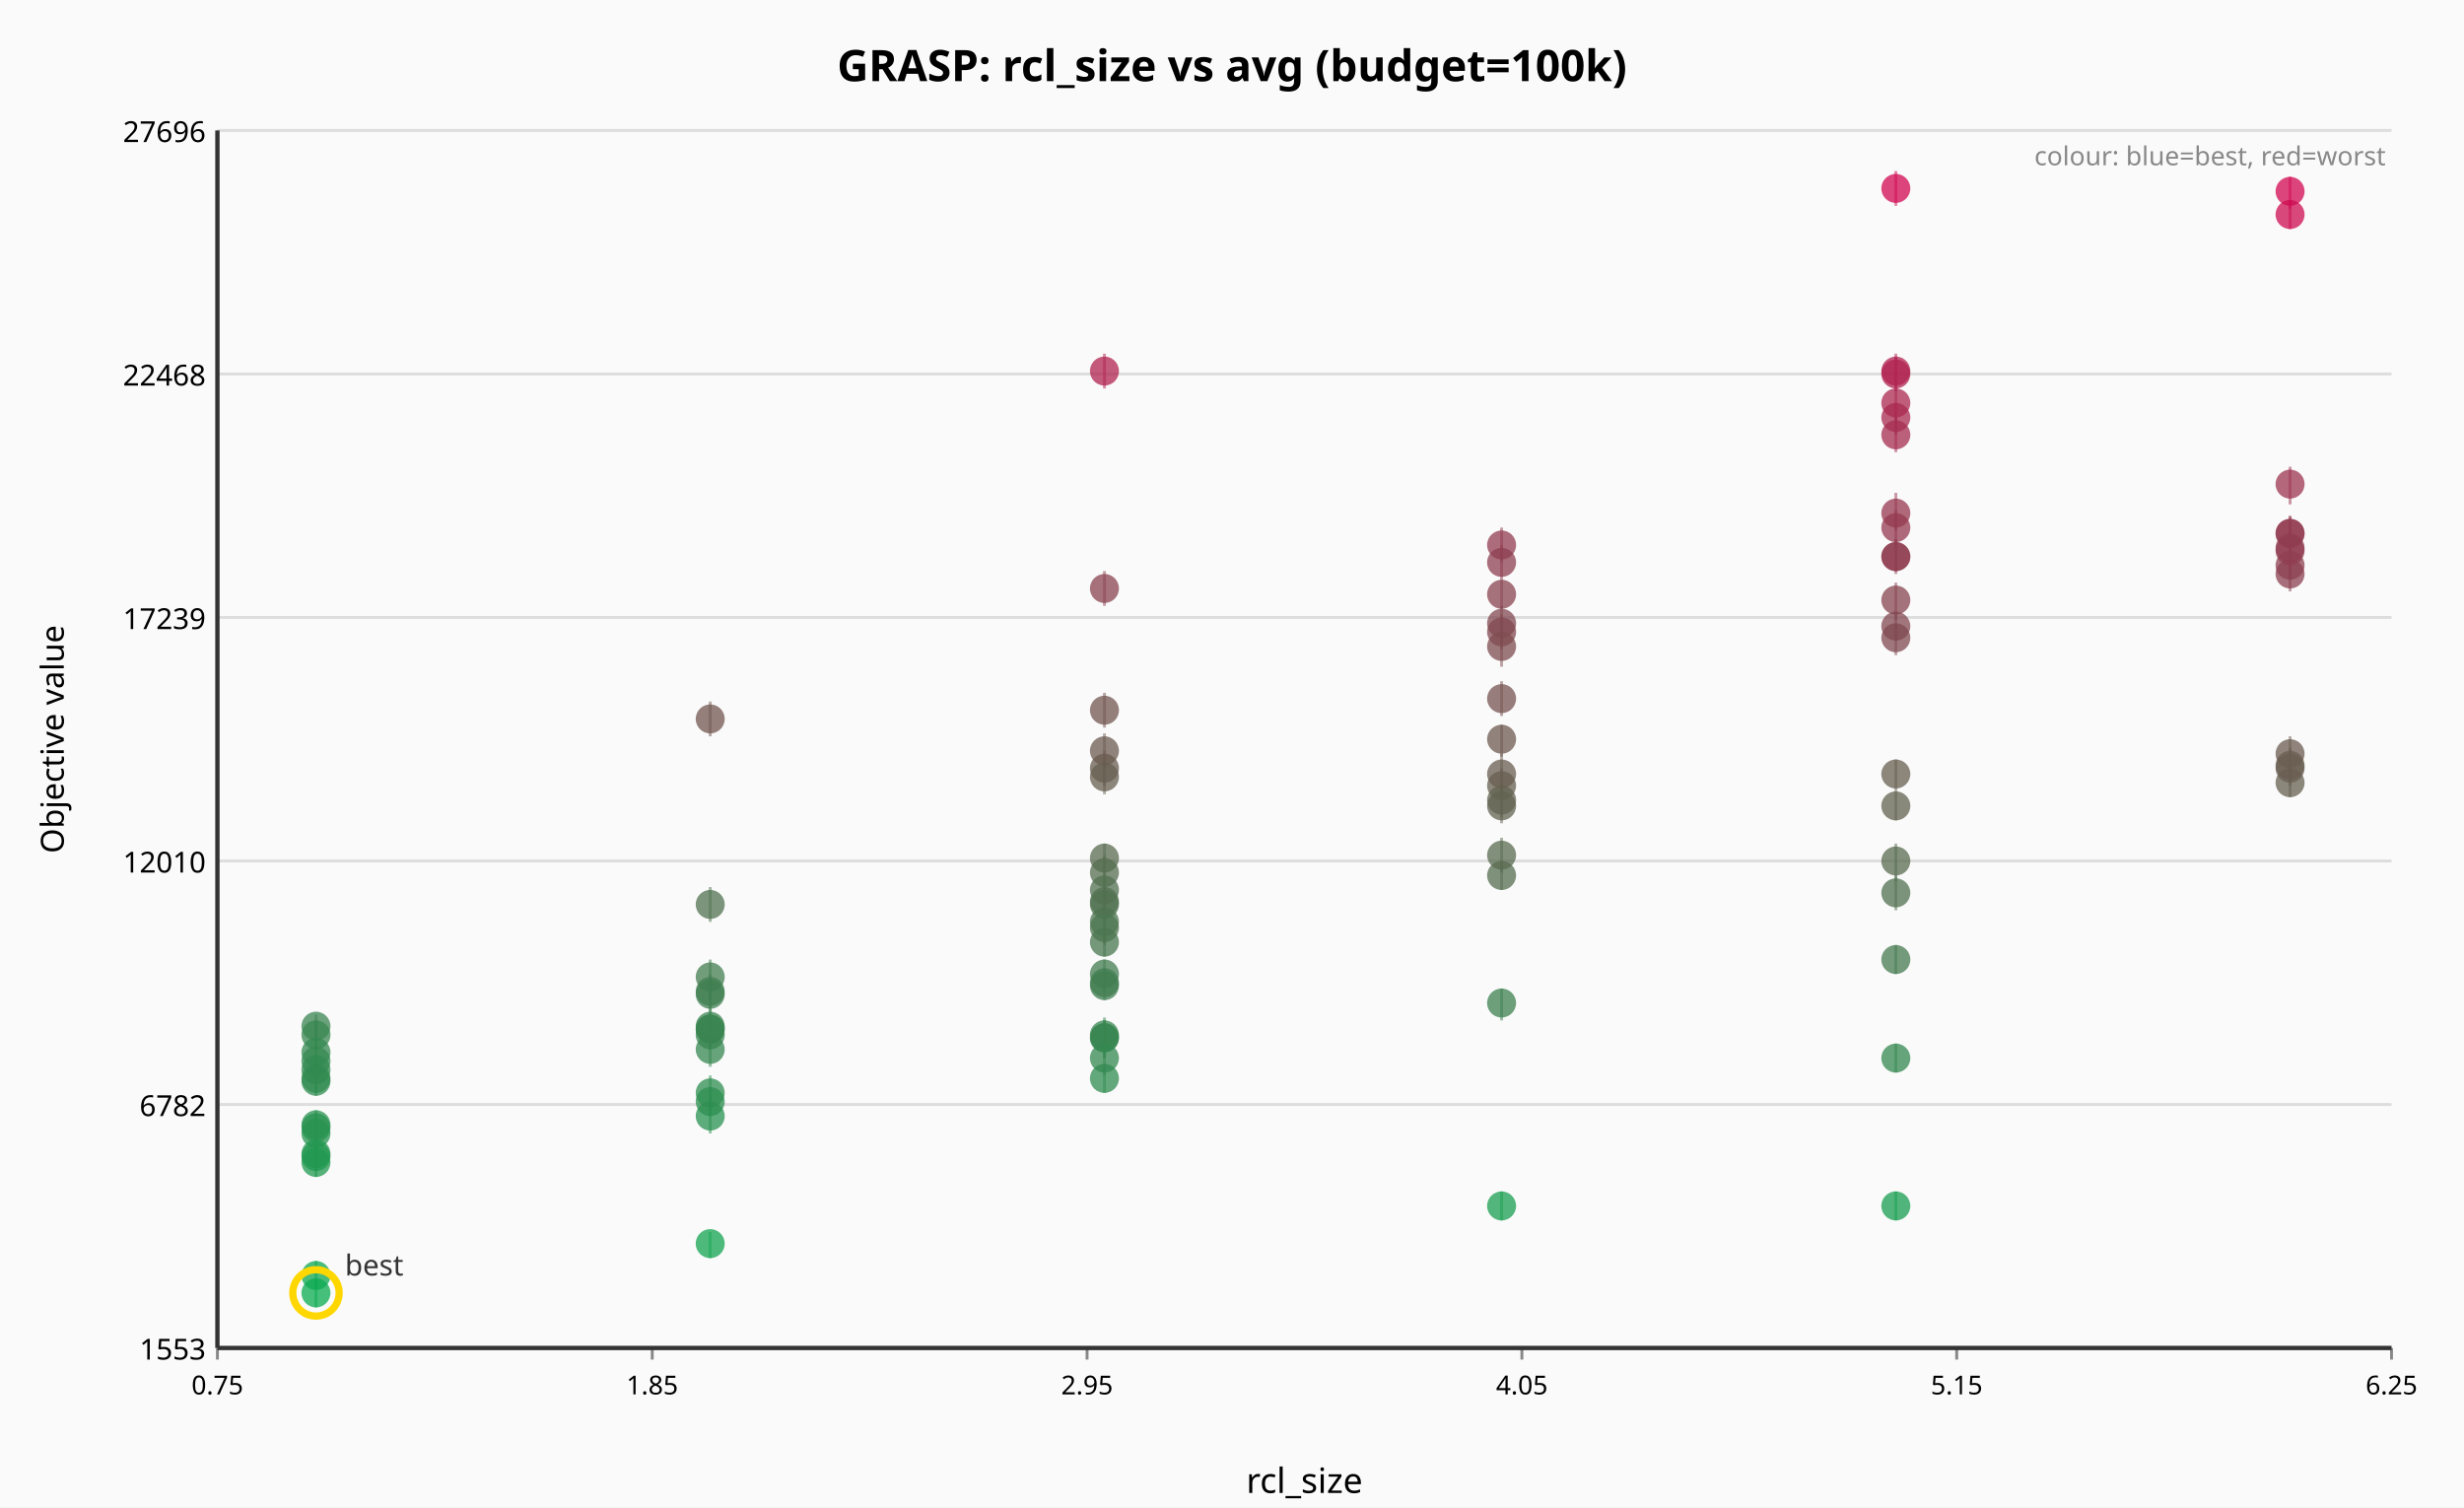
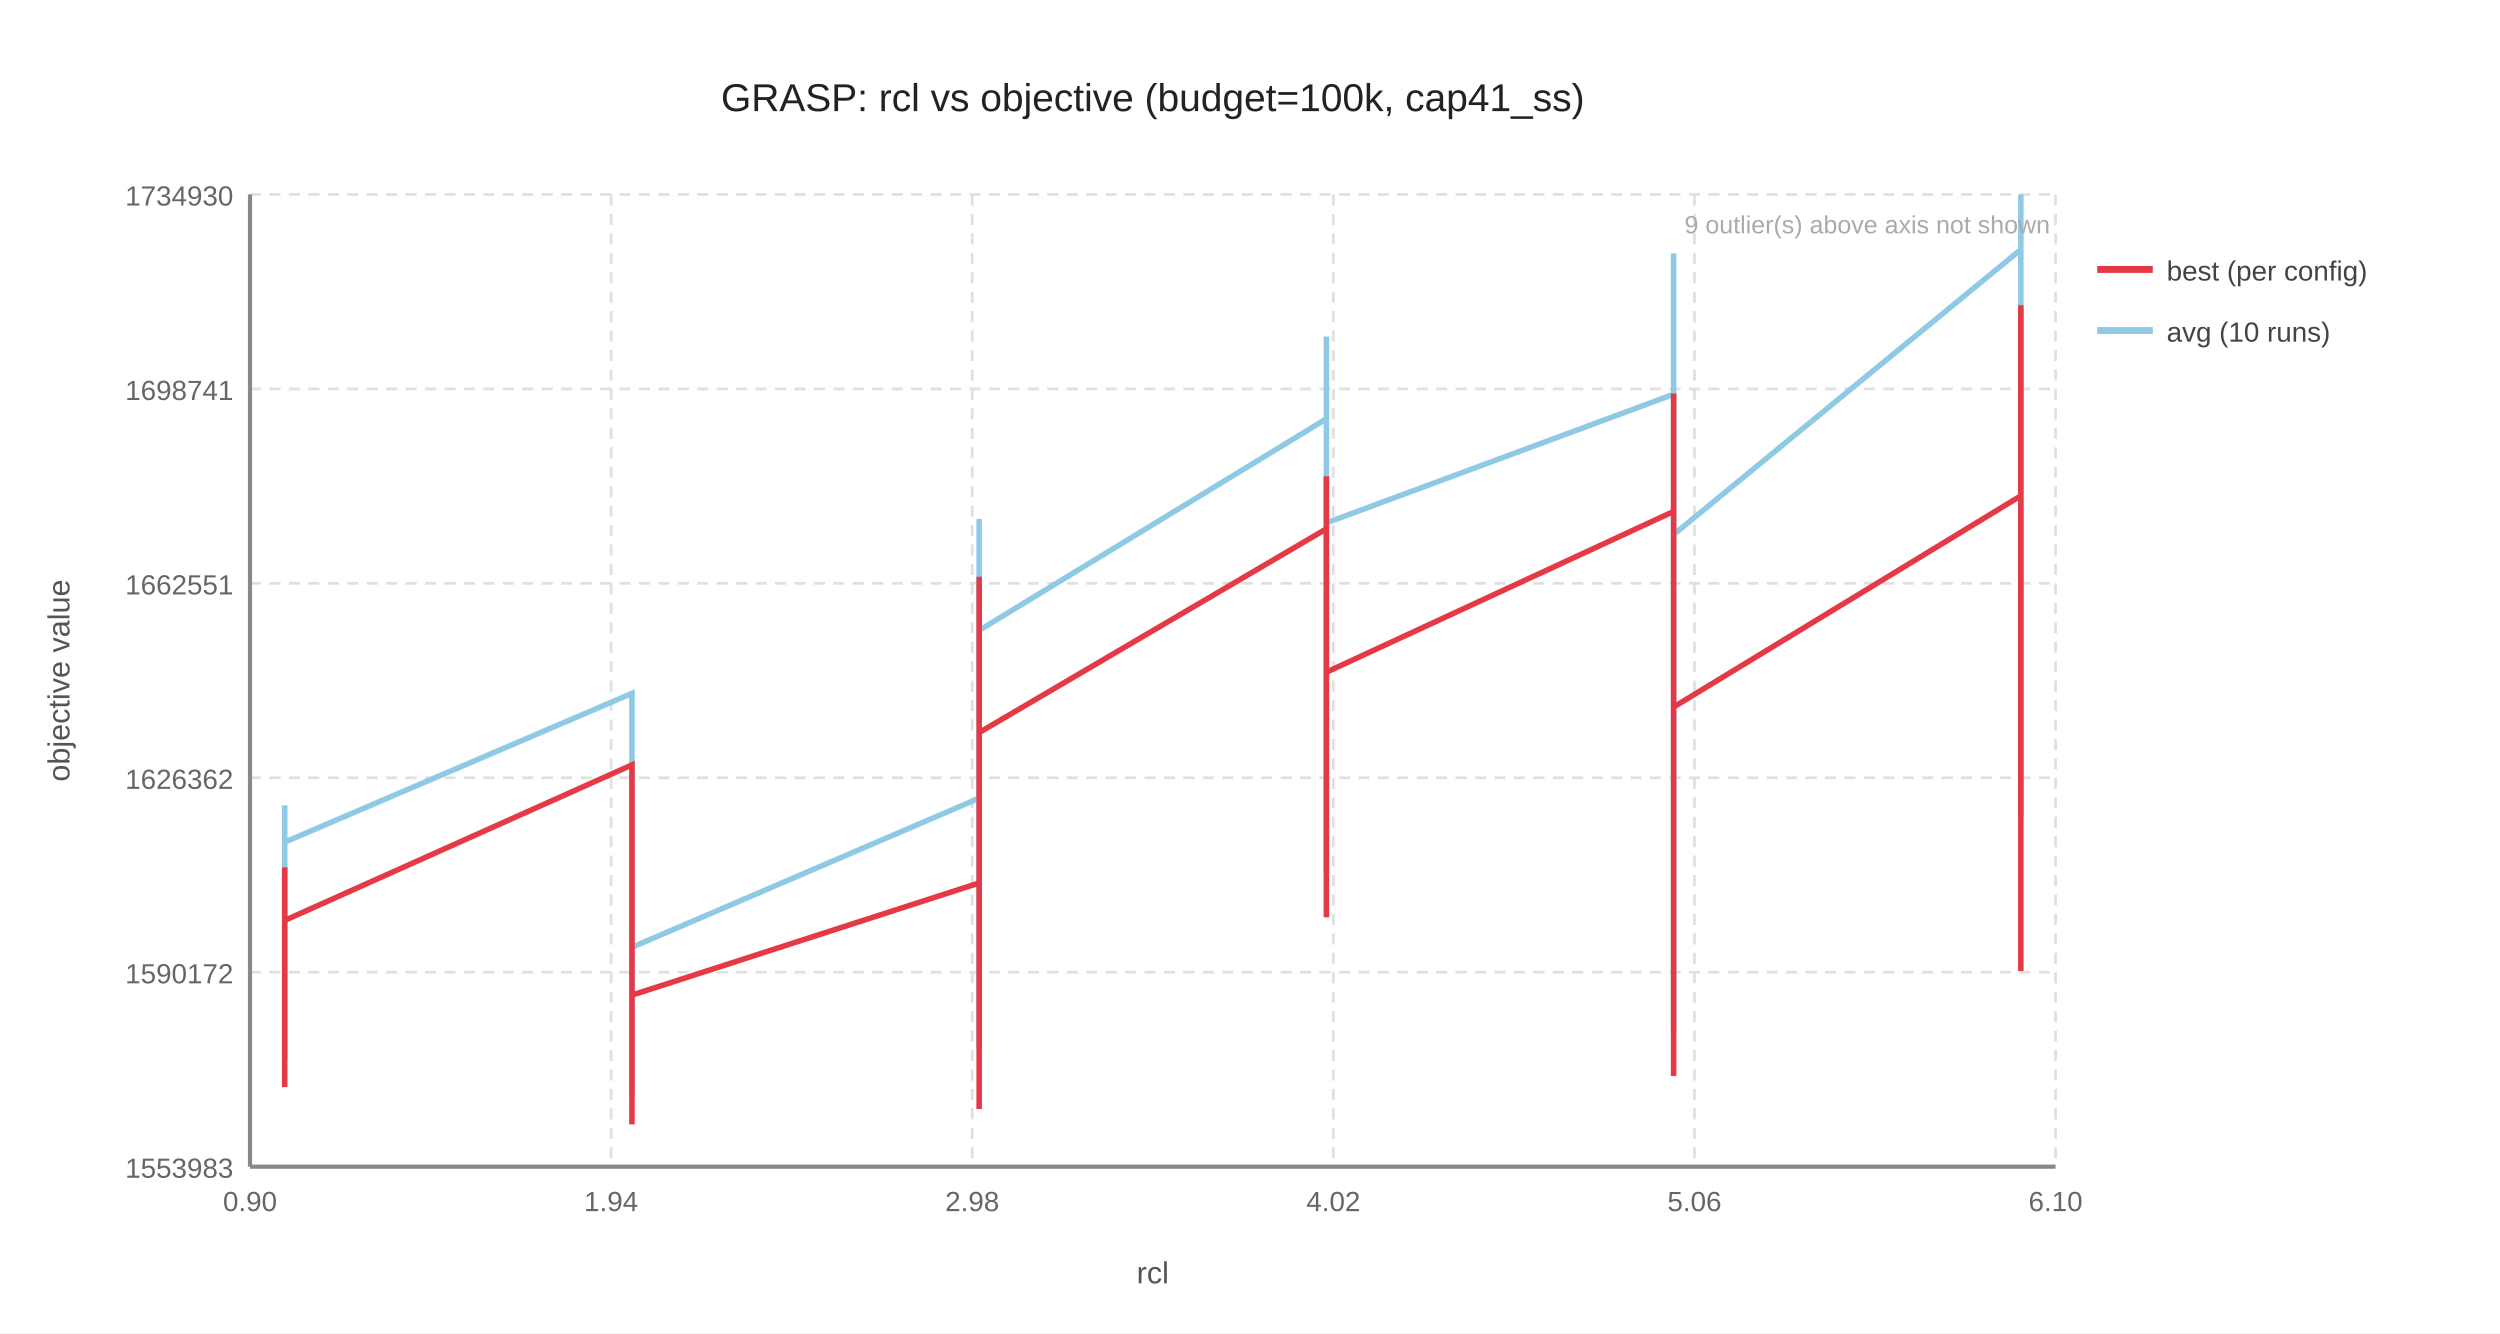
- <svg xmlns="http://www.w3.org/2000/svg" width="850" height="520">
-   <rect width="850" height="520" fill="#fafafa" />
-   <text x="425" y="28" text-anchor="middle" font-size="15" font-weight="bold" font-family="sans-serif">GRASP: rcl_size vs avg (budget=100k)</text>
-   <line x1="75" y1="465" x2="825" y2="465" stroke="#ddd" stroke-width="1" />
-   <text x="71" y="469" text-anchor="end" font-size="10" font-family="sans-serif">1553</text>
-   <line x1="75" y1="381" x2="825" y2="381" stroke="#ddd" stroke-width="1" />
-   <text x="71" y="385" text-anchor="end" font-size="10" font-family="sans-serif">6782</text>
-   <line x1="75" y1="297" x2="825" y2="297" stroke="#ddd" stroke-width="1" />
-   <text x="71" y="301" text-anchor="end" font-size="10" font-family="sans-serif">12010</text>
-   <line x1="75" y1="213" x2="825" y2="213" stroke="#ddd" stroke-width="1" />
-   <text x="71" y="217" text-anchor="end" font-size="10" font-family="sans-serif">17239</text>
-   <line x1="75" y1="129" x2="825" y2="129" stroke="#ddd" stroke-width="1" />
-   <text x="71" y="133" text-anchor="end" font-size="10" font-family="sans-serif">22468</text>
-   <line x1="75" y1="45" x2="825" y2="45" stroke="#ddd" stroke-width="1" />
-   <text x="71" y="49" text-anchor="end" font-size="10" font-family="sans-serif">27696</text>
-   <line x1="75" y1="465" x2="75" y2="469" stroke="#888" />
-   <text x="75" y="481" text-anchor="middle" font-size="9" font-family="sans-serif">0.75</text>
-   <line x1="225" y1="465" x2="225" y2="469" stroke="#888" />
-   <text x="225" y="481" text-anchor="middle" font-size="9" font-family="sans-serif">1.85</text>
-   <line x1="375" y1="465" x2="375" y2="469" stroke="#888" />
-   <text x="375" y="481" text-anchor="middle" font-size="9" font-family="sans-serif">2.95</text>
-   <line x1="525" y1="465" x2="525" y2="469" stroke="#888" />
-   <text x="525" y="481" text-anchor="middle" font-size="9" font-family="sans-serif">4.05</text>
-   <line x1="675" y1="465" x2="675" y2="469" stroke="#888" />
-   <text x="675" y="481" text-anchor="middle" font-size="9" font-family="sans-serif">5.15</text>
-   <line x1="825" y1="465" x2="825" y2="469" stroke="#888" />
-   <text x="825" y="481" text-anchor="middle" font-size="9" font-family="sans-serif">6.25</text>
-   <line x1="75" y1="45" x2="75" y2="465" stroke="#333" stroke-width="1.5" />
-   <line x1="75" y1="465" x2="825" y2="465" stroke="#333" stroke-width="1.5" />
-   <text x="450" y="515" text-anchor="middle" font-size="12" font-family="sans-serif">rcl_size</text>
-   <text transform="rotate(-90,18,255)" x="18" y="259" text-anchor="middle" font-size="11" font-family="sans-serif">Objective value</text>
-   <line x1="109" y1="395" x2="109" y2="404" stroke="rgb(34,151,80)" stroke-width="1" stroke-opacity="0.5" />
-   <circle cx="109" cy="399" r="5" fill="rgb(34,151,80)" fill-opacity="0.75" />
-   <line x1="245" y1="356" x2="245" y2="368" stroke="rgb(54,135,80)" stroke-width="1" stroke-opacity="0.5" />
-   <circle cx="245" cy="362" r="5" fill="rgb(54,135,80)" fill-opacity="0.75" />
-   <line x1="109" y1="367" x2="109" y2="377" stroke="rgb(48,139,80)" stroke-width="1" stroke-opacity="0.5" />
-   <circle cx="109" cy="372" r="5" fill="rgb(48,139,80)" fill-opacity="0.75" />
-   <line x1="518" y1="265" x2="518" y2="277" stroke="rgb(101,96,80)" stroke-width="1" stroke-opacity="0.5" />
-   <circle cx="518" cy="271" r="5" fill="rgb(101,96,80)" fill-opacity="0.75" />
-   <line x1="790" y1="61" x2="790" y2="72" stroke="rgb(209,8,80)" stroke-width="1" stroke-opacity="0.5" />
-   <circle cx="790" cy="66" r="5" fill="rgb(209,8,80)" fill-opacity="0.75" />
-   <line x1="245" y1="380" x2="245" y2="391" stroke="rgb(41,145,80)" stroke-width="1" stroke-opacity="0.5" />
-   <circle cx="245" cy="385" r="5" fill="rgb(41,145,80)" fill-opacity="0.75" />
-   <line x1="518" y1="260" x2="518" y2="273" stroke="rgb(104,94,80)" stroke-width="1" stroke-opacity="0.5" />
-   <circle cx="518" cy="267" r="5" fill="rgb(104,94,80)" fill-opacity="0.75" />
-   <line x1="654" y1="170" x2="654" y2="183" stroke="rgb(151,56,80)" stroke-width="1" stroke-opacity="0.5" />
-   <circle cx="654" cy="177" r="5" fill="rgb(151,56,80)" fill-opacity="0.75" />
-   <line x1="109" y1="386" x2="109" y2="396" stroke="rgb(38,148,80)" stroke-width="1" stroke-opacity="0.5" />
-   <circle cx="109" cy="391" r="5" fill="rgb(38,148,80)" fill-opacity="0.75" />
-   <line x1="654" y1="186" x2="654" y2="197" stroke="rgb(143,62,80)" stroke-width="1" stroke-opacity="0.5" />
-   <circle cx="654" cy="192" r="5" fill="rgb(143,62,80)" fill-opacity="0.75" />
-   <line x1="654" y1="139" x2="654" y2="150" stroke="rgb(168,42,80)" stroke-width="1" stroke-opacity="0.5" />
-   <circle cx="654" cy="144" r="5" fill="rgb(168,42,80)" fill-opacity="0.75" />
-   <line x1="518" y1="341" x2="518" y2="352" stroke="rgb(62,128,80)" stroke-width="1" stroke-opacity="0.5" />
-   <circle cx="518" cy="346" r="5" fill="rgb(62,128,80)" fill-opacity="0.75" />
-   <line x1="109" y1="442" x2="109" y2="451" stroke="rgb(10,171,80)" stroke-width="1" stroke-opacity="0.5" />
-   <circle cx="109" cy="446" r="5" fill="rgb(10,171,80)" fill-opacity="0.75" />
-   <line x1="381" y1="352" x2="381" y2="365" stroke="rgb(56,134,80)" stroke-width="1" stroke-opacity="0.5" />
-   <circle cx="381" cy="358" r="5" fill="rgb(56,134,80)" fill-opacity="0.75" />
-   <line x1="654" y1="273" x2="654" y2="283" stroke="rgb(98,99,80)" stroke-width="1" stroke-opacity="0.5" />
-   <circle cx="654" cy="278" r="5" fill="rgb(98,99,80)" fill-opacity="0.75" />
-   <line x1="518" y1="200" x2="518" y2="210" stroke="rgb(136,68,80)" stroke-width="1" stroke-opacity="0.5" />
-   <circle cx="518" cy="205" r="5" fill="rgb(136,68,80)" fill-opacity="0.75" />
-   <line x1="790" y1="69" x2="790" y2="79" stroke="rgb(204,12,80)" stroke-width="1" stroke-opacity="0.5" />
-   <circle cx="790" cy="74" r="5" fill="rgb(204,12,80)" fill-opacity="0.75" />
-   <line x1="381" y1="291" x2="381" y2="301" stroke="rgb(88,107,80)" stroke-width="1" stroke-opacity="0.5" />
-   <circle cx="381" cy="296" r="5" fill="rgb(88,107,80)" fill-opacity="0.75" />
-   <line x1="245" y1="336" x2="245" y2="348" stroke="rgb(64,127,80)" stroke-width="1" stroke-opacity="0.5" />
-   <circle cx="245" cy="342" r="5" fill="rgb(64,127,80)" fill-opacity="0.75" />
-   <line x1="790" y1="265" x2="790" y2="275" stroke="rgb(102,96,80)" stroke-width="1" stroke-opacity="0.5" />
-   <circle cx="790" cy="270" r="5" fill="rgb(102,96,80)" fill-opacity="0.75" />
-   <line x1="654" y1="176" x2="654" y2="188" stroke="rgb(148,58,80)" stroke-width="1" stroke-opacity="0.5" />
-   <circle cx="654" cy="182" r="5" fill="rgb(148,58,80)" fill-opacity="0.75" />
-   <line x1="381" y1="307" x2="381" y2="318" stroke="rgb(80,114,80)" stroke-width="1" stroke-opacity="0.5" />
-   <circle cx="381" cy="312" r="5" fill="rgb(80,114,80)" fill-opacity="0.75" />
-   <line x1="654" y1="291" x2="654" y2="304" stroke="rgb(88,107,80)" stroke-width="1" stroke-opacity="0.5" />
-   <circle cx="654" cy="297" r="5" fill="rgb(88,107,80)" fill-opacity="0.75" />
-   <line x1="654" y1="123" x2="654" y2="134" stroke="rgb(176,35,80)" stroke-width="1" stroke-opacity="0.5" />
-   <circle cx="654" cy="128" r="5" fill="rgb(176,35,80)" fill-opacity="0.75" />
-   <line x1="381" y1="312" x2="381" y2="325" stroke="rgb(77,116,80)" stroke-width="1" stroke-opacity="0.5" />
-   <circle cx="381" cy="318" r="5" fill="rgb(77,116,80)" fill-opacity="0.75" />
-   <line x1="790" y1="178" x2="790" y2="189" stroke="rgb(147,59,80)" stroke-width="1" stroke-opacity="0.5" />
-   <circle cx="790" cy="184" r="5" fill="rgb(147,59,80)" fill-opacity="0.75" />
-   <line x1="654" y1="411" x2="654" y2="421" stroke="rgb(25,158,80)" stroke-width="1" stroke-opacity="0.5" />
-   <circle cx="654" cy="416" r="5" fill="rgb(25,158,80)" fill-opacity="0.75" />
-   <line x1="109" y1="350" x2="109" y2="359" stroke="rgb(58,132,80)" stroke-width="1" stroke-opacity="0.5" />
-   <circle cx="109" cy="354" r="5" fill="rgb(58,132,80)" fill-opacity="0.75" />
-   <line x1="245" y1="375" x2="245" y2="385" stroke="rgb(44,143,80)" stroke-width="1" stroke-opacity="0.5" />
-   <circle cx="245" cy="380" r="5" fill="rgb(44,143,80)" fill-opacity="0.75" />
-   <line x1="381" y1="295" x2="381" y2="307" stroke="rgb(86,109,80)" stroke-width="1" stroke-opacity="0.5" />
-   <circle cx="381" cy="301" r="5" fill="rgb(86,109,80)" fill-opacity="0.75" />
-   <line x1="109" y1="435" x2="109" y2="444" stroke="rgb(13,168,80)" stroke-width="1" stroke-opacity="0.5" />
-   <circle cx="109" cy="440" r="5" fill="rgb(13,168,80)" fill-opacity="0.75" />
-   <line x1="654" y1="360" x2="654" y2="370" stroke="rgb(52,136,80)" stroke-width="1" stroke-opacity="0.5" />
-   <circle cx="654" cy="365" r="5" fill="rgb(52,136,80)" fill-opacity="0.75" />
-   <line x1="790" y1="161" x2="790" y2="174" stroke="rgb(156,52,80)" stroke-width="1" stroke-opacity="0.5" />
-   <circle cx="790" cy="167" r="5" fill="rgb(156,52,80)" fill-opacity="0.75" />
-   <line x1="518" y1="182" x2="518" y2="194" stroke="rgb(145,61,80)" stroke-width="1" stroke-opacity="0.5" />
-   <circle cx="518" cy="188" r="5" fill="rgb(145,61,80)" fill-opacity="0.75" />
-   <line x1="654" y1="134" x2="654" y2="145" stroke="rgb(170,40,80)" stroke-width="1" stroke-opacity="0.5" />
-   <circle cx="654" cy="139" r="5" fill="rgb(170,40,80)" fill-opacity="0.75" />
-   <line x1="518" y1="209" x2="518" y2="222" stroke="rgb(130,72,80)" stroke-width="1" stroke-opacity="0.5" />
-   <circle cx="518" cy="215" r="5" fill="rgb(130,72,80)" fill-opacity="0.75" />
-   <line x1="518" y1="411" x2="518" y2="421" stroke="rgb(26,158,80)" stroke-width="1" stroke-opacity="0.5" />
-   <circle cx="518" cy="416" r="5" fill="rgb(26,158,80)" fill-opacity="0.75" />
-   <line x1="518" y1="188" x2="518" y2="200" stroke="rgb(142,63,80)" stroke-width="1" stroke-opacity="0.5" />
-   <circle cx="518" cy="194" r="5" fill="rgb(142,63,80)" fill-opacity="0.75" />
-   <line x1="790" y1="190" x2="790" y2="200" stroke="rgb(141,64,80)" stroke-width="1" stroke-opacity="0.5" />
-   <circle cx="790" cy="195" r="5" fill="rgb(141,64,80)" fill-opacity="0.75" />
-   <line x1="109" y1="383" x2="109" y2="393" stroke="rgb(40,146,80)" stroke-width="1" stroke-opacity="0.5" />
-   <circle cx="109" cy="388" r="5" fill="rgb(40,146,80)" fill-opacity="0.75" />
-   <line x1="790" y1="192" x2="790" y2="204" stroke="rgb(139,65,80)" stroke-width="1" stroke-opacity="0.5" />
-   <circle cx="790" cy="198" r="5" fill="rgb(139,65,80)" fill-opacity="0.75" />
-   <line x1="245" y1="349" x2="245" y2="360" stroke="rgb(58,132,80)" stroke-width="1" stroke-opacity="0.5" />
-   <circle cx="245" cy="355" r="5" fill="rgb(58,132,80)" fill-opacity="0.75" />
-   <line x1="381" y1="331" x2="381" y2="342" stroke="rgb(67,124,80)" stroke-width="1" stroke-opacity="0.5" />
-   <circle cx="381" cy="336" r="5" fill="rgb(67,124,80)" fill-opacity="0.75" />
-   <line x1="109" y1="384" x2="109" y2="394" stroke="rgb(40,147,80)" stroke-width="1" stroke-opacity="0.5" />
-   <circle cx="109" cy="389" r="5" fill="rgb(40,147,80)" fill-opacity="0.75" />
-   <line x1="381" y1="334" x2="381" y2="345" stroke="rgb(65,126,80)" stroke-width="1" stroke-opacity="0.5" />
-   <circle cx="381" cy="340" r="5" fill="rgb(65,126,80)" fill-opacity="0.75" />
-   <line x1="245" y1="371" x2="245" y2="383" stroke="rgb(46,142,80)" stroke-width="1" stroke-opacity="0.5" />
-   <circle cx="245" cy="377" r="5" fill="rgb(46,142,80)" fill-opacity="0.75" />
-   <line x1="109" y1="352" x2="109" y2="362" stroke="rgb(56,133,80)" stroke-width="1" stroke-opacity="0.5" />
-   <circle cx="109" cy="357" r="5" fill="rgb(56,133,80)" fill-opacity="0.75" />
-   <line x1="109" y1="358" x2="109" y2="368" stroke="rgb(53,136,80)" stroke-width="1" stroke-opacity="0.5" />
-   <circle cx="109" cy="363" r="5" fill="rgb(53,136,80)" fill-opacity="0.75" />
-   <line x1="245" y1="331" x2="245" y2="343" stroke="rgb(67,125,80)" stroke-width="1" stroke-opacity="0.5" />
-   <circle cx="245" cy="337" r="5" fill="rgb(67,125,80)" fill-opacity="0.75" />
-   <line x1="381" y1="367" x2="381" y2="377" stroke="rgb(48,140,80)" stroke-width="1" stroke-opacity="0.5" />
-   <circle cx="381" cy="372" r="5" fill="rgb(48,140,80)" fill-opacity="0.75" />
-   <line x1="381" y1="259" x2="381" y2="271" stroke="rgb(104,94,80)" stroke-width="1" stroke-opacity="0.5" />
-   <circle cx="381" cy="265" r="5" fill="rgb(104,94,80)" fill-opacity="0.75" />
-   <line x1="518" y1="297" x2="518" y2="307" stroke="rgb(85,109,80)" stroke-width="1" stroke-opacity="0.5" />
-   <circle cx="518" cy="302" r="5" fill="rgb(85,109,80)" fill-opacity="0.75" />
-   <line x1="790" y1="184" x2="790" y2="197" stroke="rgb(144,62,80)" stroke-width="1" stroke-opacity="0.5" />
-   <circle cx="790" cy="190" r="5" fill="rgb(144,62,80)" fill-opacity="0.75" />
-   <line x1="790" y1="254" x2="790" y2="266" stroke="rgb(107,91,80)" stroke-width="1" stroke-opacity="0.5" />
-   <circle cx="790" cy="260" r="5" fill="rgb(107,91,80)" fill-opacity="0.75" />
-   <line x1="245" y1="242" x2="245" y2="254" stroke="rgb(113,86,80)" stroke-width="1" stroke-opacity="0.5" />
-   <circle cx="245" cy="248" r="5" fill="rgb(113,86,80)" fill-opacity="0.75" />
-   <line x1="381" y1="306" x2="381" y2="317" stroke="rgb(80,113,80)" stroke-width="1" stroke-opacity="0.5" />
-   <circle cx="381" cy="311" r="5" fill="rgb(80,113,80)" fill-opacity="0.75" />
-   <line x1="109" y1="394" x2="109" y2="403" stroke="rgb(35,151,80)" stroke-width="1" stroke-opacity="0.5" />
-   <circle cx="109" cy="398" r="5" fill="rgb(35,151,80)" fill-opacity="0.75" />
-   <line x1="654" y1="326" x2="654" y2="336" stroke="rgb(70,122,80)" stroke-width="1" stroke-opacity="0.5" />
-   <circle cx="654" cy="331" r="5" fill="rgb(70,122,80)" fill-opacity="0.75" />
-   <line x1="381" y1="301" x2="381" y2="313" stroke="rgb(82,112,80)" stroke-width="1" stroke-opacity="0.5" />
-   <circle cx="381" cy="307" r="5" fill="rgb(82,112,80)" fill-opacity="0.75" />
-   <line x1="518" y1="289" x2="518" y2="301" stroke="rgb(89,107,80)" stroke-width="1" stroke-opacity="0.5" />
-   <circle cx="518" cy="295" r="5" fill="rgb(89,107,80)" fill-opacity="0.75" />
-   <line x1="381" y1="197" x2="381" y2="209" stroke="rgb(137,67,80)" stroke-width="1" stroke-opacity="0.5" />
-   <circle cx="381" cy="203" r="5" fill="rgb(137,67,80)" fill-opacity="0.75" />
-   <line x1="381" y1="352" x2="381" y2="365" stroke="rgb(56,134,80)" stroke-width="1" stroke-opacity="0.5" />
-   <circle cx="381" cy="358" r="5" fill="rgb(56,134,80)" fill-opacity="0.75" />
-   <line x1="245" y1="338" x2="245" y2="349" stroke="rgb(63,127,80)" stroke-width="1" stroke-opacity="0.5" />
-   <circle cx="245" cy="343" r="5" fill="rgb(63,127,80)" fill-opacity="0.75" />
-   <line x1="654" y1="186" x2="654" y2="198" stroke="rgb(143,62,80)" stroke-width="1" stroke-opacity="0.5" />
-   <circle cx="654" cy="192" r="5" fill="rgb(143,62,80)" fill-opacity="0.75" />
-   <line x1="654" y1="201" x2="654" y2="214" stroke="rgb(135,69,80)" stroke-width="1" stroke-opacity="0.5" />
-   <circle cx="654" cy="207" r="5" fill="rgb(135,69,80)" fill-opacity="0.75" />
-   <line x1="654" y1="211" x2="654" y2="221" stroke="rgb(130,73,80)" stroke-width="1" stroke-opacity="0.5" />
-   <circle cx="654" cy="216" r="5" fill="rgb(130,73,80)" fill-opacity="0.75" />
-   <line x1="381" y1="351" x2="381" y2="362" stroke="rgb(57,133,80)" stroke-width="1" stroke-opacity="0.5" />
-   <circle cx="381" cy="357" r="5" fill="rgb(57,133,80)" fill-opacity="0.75" />
-   <line x1="518" y1="235" x2="518" y2="247" stroke="rgb(117,83,80)" stroke-width="1" stroke-opacity="0.5" />
-   <circle cx="518" cy="241" r="5" fill="rgb(117,83,80)" fill-opacity="0.75" />
-   <line x1="790" y1="258" x2="790" y2="270" stroke="rgb(105,93,80)" stroke-width="1" stroke-opacity="0.5" />
-   <circle cx="790" cy="264" r="5" fill="rgb(105,93,80)" fill-opacity="0.75" />
-   <line x1="245" y1="351" x2="245" y2="362" stroke="rgb(57,133,80)" stroke-width="1" stroke-opacity="0.5" />
-   <circle cx="245" cy="357" r="5" fill="rgb(57,133,80)" fill-opacity="0.75" />
-   <line x1="109" y1="368" x2="109" y2="378" stroke="rgb(48,140,80)" stroke-width="1" stroke-opacity="0.5" />
-   <circle cx="109" cy="373" r="5" fill="rgb(48,140,80)" fill-opacity="0.75" />
-   <line x1="654" y1="215" x2="654" y2="226" stroke="rgb(128,74,80)" stroke-width="1" stroke-opacity="0.5" />
-   <circle cx="654" cy="220" r="5" fill="rgb(128,74,80)" fill-opacity="0.75" />
-   <line x1="518" y1="212" x2="518" y2="224" stroke="rgb(129,73,80)" stroke-width="1" stroke-opacity="0.5" />
-   <circle cx="518" cy="218" r="5" fill="rgb(129,73,80)" fill-opacity="0.75" />
-   <line x1="518" y1="270" x2="518" y2="282" stroke="rgb(99,98,80)" stroke-width="1" stroke-opacity="0.5" />
-   <circle cx="518" cy="276" r="5" fill="rgb(99,98,80)" fill-opacity="0.75" />
-   <line x1="245" y1="306" x2="245" y2="318" stroke="rgb(80,114,80)" stroke-width="1" stroke-opacity="0.5" />
-   <circle cx="245" cy="312" r="5" fill="rgb(80,114,80)" fill-opacity="0.75" />
-   <line x1="245" y1="350" x2="245" y2="361" stroke="rgb(57,132,80)" stroke-width="1" stroke-opacity="0.5" />
-   <circle cx="245" cy="355" r="5" fill="rgb(57,132,80)" fill-opacity="0.75" />
-   <line x1="381" y1="253" x2="381" y2="265" stroke="rgb(108,91,80)" stroke-width="1" stroke-opacity="0.5" />
-   <circle cx="381" cy="259" r="5" fill="rgb(108,91,80)" fill-opacity="0.75" />
-   <line x1="790" y1="178" x2="790" y2="190" stroke="rgb(147,59,80)" stroke-width="1" stroke-opacity="0.5" />
-   <circle cx="790" cy="184" r="5" fill="rgb(147,59,80)" fill-opacity="0.75" />
-   <line x1="654" y1="122" x2="654" y2="135" stroke="rgb(176,35,80)" stroke-width="1" stroke-opacity="0.5" />
-   <circle cx="654" cy="129" r="5" fill="rgb(176,35,80)" fill-opacity="0.75" />
-   <line x1="381" y1="320" x2="381" y2="330" stroke="rgb(73,119,80)" stroke-width="1" stroke-opacity="0.5" />
-   <circle cx="381" cy="325" r="5" fill="rgb(73,119,80)" fill-opacity="0.75" />
-   <line x1="654" y1="59" x2="654" y2="71" stroke="rgb(209,8,80)" stroke-width="1" stroke-opacity="0.5" />
-   <circle cx="654" cy="65" r="5" fill="rgb(209,8,80)" fill-opacity="0.75" />
-   <line x1="518" y1="250" x2="518" y2="261" stroke="rgb(110,89,80)" stroke-width="1" stroke-opacity="0.5" />
-   <circle cx="518" cy="255" r="5" fill="rgb(110,89,80)" fill-opacity="0.75" />
-   <line x1="654" y1="144" x2="654" y2="156" stroke="rgb(165,44,80)" stroke-width="1" stroke-opacity="0.5" />
-   <circle cx="654" cy="150" r="5" fill="rgb(165,44,80)" fill-opacity="0.75" />
-   <line x1="381" y1="262" x2="381" y2="274" stroke="rgb(103,95,80)" stroke-width="1" stroke-opacity="0.5" />
-   <circle cx="381" cy="268" r="5" fill="rgb(103,95,80)" fill-opacity="0.75" />
-   <line x1="654" y1="302" x2="654" y2="314" stroke="rgb(82,112,80)" stroke-width="1" stroke-opacity="0.5" />
-   <circle cx="654" cy="308" r="5" fill="rgb(82,112,80)" fill-opacity="0.75" />
-   <line x1="109" y1="361" x2="109" y2="371" stroke="rgb(52,137,80)" stroke-width="1" stroke-opacity="0.5" />
-   <circle cx="109" cy="366" r="5" fill="rgb(52,137,80)" fill-opacity="0.75" />
-   <line x1="790" y1="259" x2="790" y2="271" stroke="rgb(104,94,80)" stroke-width="1" stroke-opacity="0.5" />
-   <circle cx="790" cy="265" r="5" fill="rgb(104,94,80)" fill-opacity="0.75" />
-   <line x1="109" y1="396" x2="109" y2="406" stroke="rgb(33,152,80)" stroke-width="1" stroke-opacity="0.5" />
-   <circle cx="109" cy="401" r="5" fill="rgb(33,152,80)" fill-opacity="0.75" />
-   <line x1="790" y1="183" x2="790" y2="195" stroke="rgb(144,61,80)" stroke-width="1" stroke-opacity="0.5" />
-   <circle cx="790" cy="189" r="5" fill="rgb(144,61,80)" fill-opacity="0.75" />
-   <line x1="518" y1="272" x2="518" y2="284" stroke="rgb(98,99,80)" stroke-width="1" stroke-opacity="0.5" />
-   <circle cx="518" cy="278" r="5" fill="rgb(98,99,80)" fill-opacity="0.75" />
-   <line x1="381" y1="239" x2="381" y2="251" stroke="rgb(115,85,80)" stroke-width="1" stroke-opacity="0.5" />
-   <circle cx="381" cy="245" r="5" fill="rgb(115,85,80)" fill-opacity="0.75" />
-   <line x1="654" y1="262" x2="654" y2="273" stroke="rgb(103,95,80)" stroke-width="1" stroke-opacity="0.5" />
-   <circle cx="654" cy="267" r="5" fill="rgb(103,95,80)" fill-opacity="0.75" />
-   <line x1="109" y1="364" x2="109" y2="374" stroke="rgb(50,138,80)" stroke-width="1" stroke-opacity="0.5" />
-   <circle cx="109" cy="369" r="5" fill="rgb(50,138,80)" fill-opacity="0.75" />
-   <line x1="518" y1="217" x2="518" y2="230" stroke="rgb(126,76,80)" stroke-width="1" stroke-opacity="0.5" />
-   <circle cx="518" cy="223" r="5" fill="rgb(126,76,80)" fill-opacity="0.75" />
-   <line x1="245" y1="348" x2="245" y2="360" stroke="rgb(58,132,80)" stroke-width="1" stroke-opacity="0.5" />
-   <circle cx="245" cy="354" r="5" fill="rgb(58,132,80)" fill-opacity="0.75" />
-   <line x1="381" y1="337" x2="381" y2="340" stroke="rgb(66,125,80)" stroke-width="1" stroke-opacity="0.5" />
-   <circle cx="381" cy="339" r="5" fill="rgb(66,125,80)" fill-opacity="0.75" />
-   <line x1="381" y1="122" x2="381" y2="134" stroke="rgb(176,35,80)" stroke-width="1" stroke-opacity="0.5" />
-   <circle cx="381" cy="128" r="5" fill="rgb(176,35,80)" fill-opacity="0.75" />
-   <line x1="381" y1="314" x2="381" y2="326" stroke="rgb(76,117,80)" stroke-width="1" stroke-opacity="0.5" />
-   <circle cx="381" cy="320" r="5" fill="rgb(76,117,80)" fill-opacity="0.75" />
-   <line x1="381" y1="359" x2="381" y2="371" stroke="rgb(52,136,80)" stroke-width="1" stroke-opacity="0.5" />
-   <circle cx="381" cy="365" r="5" fill="rgb(52,136,80)" fill-opacity="0.75" />
-   <line x1="245" y1="425" x2="245" y2="434" stroke="rgb(19,164,80)" stroke-width="1" stroke-opacity="0.5" />
-   <circle cx="245" cy="429" r="5" fill="rgb(19,164,80)" fill-opacity="0.75" />
-   <circle cx="109" cy="446" r="8" fill="none" stroke="gold" stroke-width="2.5" />
-   <text x="119" y="440" font-size="10" fill="#333" font-family="sans-serif">best</text>
-   <text x="823" y="57" text-anchor="end" font-size="9" fill="#888" font-family="sans-serif">colour: blue=best, red=worst</text>
+ <svg xmlns="http://www.w3.org/2000/svg" width="900" height="480">
+   <rect width="100%" height="100%" fill="white" />
+   <line x1="90.00" y1="70.00" x2="90.00" y2="420.00" stroke="#e0e0e0" stroke-width="1.00" stroke-dasharray="4,3" />
+   <text x="90.00" y="436.00" text-anchor="middle" font-size="10" fill="#666" font-family="Arial,sans-serif">0.90</text>
+   <line x1="220.00" y1="70.00" x2="220.00" y2="420.00" stroke="#e0e0e0" stroke-width="1.00" stroke-dasharray="4,3" />
+   <text x="220.00" y="436.00" text-anchor="middle" font-size="10" fill="#666" font-family="Arial,sans-serif">1.94</text>
+   <line x1="350.00" y1="70.00" x2="350.00" y2="420.00" stroke="#e0e0e0" stroke-width="1.00" stroke-dasharray="4,3" />
+   <text x="350.00" y="436.00" text-anchor="middle" font-size="10" fill="#666" font-family="Arial,sans-serif">2.98</text>
+   <line x1="480.00" y1="70.00" x2="480.00" y2="420.00" stroke="#e0e0e0" stroke-width="1.00" stroke-dasharray="4,3" />
+   <text x="480.00" y="436.00" text-anchor="middle" font-size="10" fill="#666" font-family="Arial,sans-serif">4.02</text>
+   <line x1="610.00" y1="70.00" x2="610.00" y2="420.00" stroke="#e0e0e0" stroke-width="1.00" stroke-dasharray="4,3" />
+   <text x="610.00" y="436.00" text-anchor="middle" font-size="10" fill="#666" font-family="Arial,sans-serif">5.06</text>
+   <line x1="740.00" y1="70.00" x2="740.00" y2="420.00" stroke="#e0e0e0" stroke-width="1.00" stroke-dasharray="4,3" />
+   <text x="740.00" y="436.00" text-anchor="middle" font-size="10" fill="#666" font-family="Arial,sans-serif">6.10</text>
+   <line x1="90.00" y1="420.00" x2="740.00" y2="420.00" stroke="#e0e0e0" stroke-width="1.00" stroke-dasharray="4,3" />
+   <text x="84.00" y="424.00" text-anchor="end" font-size="10" fill="#666" font-family="Arial,sans-serif">1553983</text>
+   <line x1="90.00" y1="350.00" x2="740.00" y2="350.00" stroke="#e0e0e0" stroke-width="1.00" stroke-dasharray="4,3" />
+   <text x="84.00" y="354.00" text-anchor="end" font-size="10" fill="#666" font-family="Arial,sans-serif">1590172</text>
+   <line x1="90.00" y1="280.00" x2="740.00" y2="280.00" stroke="#e0e0e0" stroke-width="1.00" stroke-dasharray="4,3" />
+   <text x="84.00" y="284.00" text-anchor="end" font-size="10" fill="#666" font-family="Arial,sans-serif">1626362</text>
+   <line x1="90.00" y1="210.00" x2="740.00" y2="210.00" stroke="#e0e0e0" stroke-width="1.00" stroke-dasharray="4,3" />
+   <text x="84.00" y="214.00" text-anchor="end" font-size="10" fill="#666" font-family="Arial,sans-serif">1662551</text>
+   <line x1="90.00" y1="140.00" x2="740.00" y2="140.00" stroke="#e0e0e0" stroke-width="1.00" stroke-dasharray="4,3" />
+   <text x="84.00" y="144.00" text-anchor="end" font-size="10" fill="#666" font-family="Arial,sans-serif">1698741</text>
+   <line x1="90.00" y1="70.00" x2="740.00" y2="70.00" stroke="#e0e0e0" stroke-width="1.00" stroke-dasharray="4,3" />
+   <text x="84.00" y="74.00" text-anchor="end" font-size="10" fill="#666" font-family="Arial,sans-serif">1734930</text>
+   <line x1="90.00" y1="70.00" x2="90.00" y2="420.00" stroke="#888" stroke-width="1.50" />
+   <line x1="90.00" y1="420.00" x2="740.00" y2="420.00" stroke="#888" stroke-width="1.50" />
+   <polyline points="102.50,292.71 102.50,342.96 102.50,343.75 102.50,292.43 102.50,302.34 102.50,344.63 102.50,316.61 102.50,328.63 102.50,381.11 102.50,319.70 102.50,361.76 102.50,289.93 102.50,305.41 102.50,302.68 102.50,303.17 227.50,249.61 227.50,284.32 227.50,317.13 227.50,393.99 227.50,284.52 227.50,266.42 227.50,257.23 227.50,276.00 227.50,277.15 227.50,327.24 227.50,296.28 227.50,297.46 227.50,257.90 227.50,341.02 352.50,287.34 352.50,204.79 352.50,213.12 352.50,273.56 352.50,225.02 352.50,199.23 352.50,218.59 352.50,350.18 352.50,317.92 352.50,314.32 352.50,205.00 352.50,225.11 352.50,306.70 352.50,271.90 352.50,377.67 352.50,186.85 352.50,213.47 352.50,220.41 352.50,227.37 352.50,225.47 352.50,201.10 352.50,226.93 477.50,150.76 477.50,133.45 477.50,285.73 477.50,130.37 477.50,229.97 477.50,150.15 477.50,192.26 477.50,121.16 477.50,138.75 477.50,273.26 477.50,148.00 477.50,137.96 477.50,256.78 477.50,134.53 477.50,314.33 477.50,188.24 602.50,141.94 602.50,143.76 602.50,167.96 602.50,104.84 602.50,120.25 602.50,147.48 602.50,91.19 602.50,118.20 602.50,333.57 602.50,128.17 602.50,98.66 602.50,168.79 602.50,219.71 602.50,204.61 602.50,372.01 602.50,98.82 602.50,265.01 602.50,329.77 602.50,203.38 602.50,192.44 727.50,89.82 727.50,70.00 727.50,162.96 727.50,157.95 727.50,100.91 727.50,294.49 727.50,70.59 727.50,70.00 727.50,122.66 727.50,83.23 727.50,216.79 727.50,100.43 727.50,70.00 " fill="none" stroke="#8ecae6" stroke-width="2.00" />
+   <polyline points="102.50,318.22 102.50,370.28 102.50,352.79 102.50,314.01 102.50,327.76 102.50,367.82 102.50,354.41 102.50,345.83 102.50,391.34 102.50,335.98 102.50,380.89 102.50,312.23 102.50,336.75 102.50,320.33 102.50,331.34 227.50,275.36 227.50,329.02 227.50,346.29 227.50,404.78 227.50,317.74 227.50,291.16 227.50,276.66 227.50,302.27 227.50,327.03 227.50,354.47 227.50,317.41 227.50,328.53 227.50,280.93 227.50,358.24 352.50,317.86 352.50,264.26 352.50,241.40 352.50,309.89 352.50,283.02 352.50,233.93 352.50,266.35 352.50,366.10 352.50,349.93 352.50,360.04 352.50,262.29 352.50,255.48 352.50,340.31 352.50,303.23 352.50,399.25 352.50,207.62 352.50,285.94 352.50,310.85 352.50,265.42 352.50,253.52 352.50,218.61 352.50,263.72 477.50,190.37 477.50,195.32 477.50,313.78 477.50,185.09 477.50,270.12 477.50,186.91 477.50,232.38 477.50,171.45 477.50,208.26 477.50,313.47 477.50,218.20 477.50,182.44 477.50,307.62 477.50,220.60 477.50,330.22 477.50,241.98 602.50,184.12 602.50,195.42 602.50,212.34 602.50,203.00 602.50,241.07 602.50,236.19 602.50,141.65 602.50,158.07 602.50,378.24 602.50,163.23 602.50,155.30 602.50,219.09 602.50,312.19 602.50,265.48 602.50,387.39 602.50,147.49 602.50,330.80 602.50,355.54 602.50,271.53 602.50,254.53 727.50,178.49 727.50,109.87 727.50,230.80 727.50,264.57 727.50,187.24 727.50,349.56 727.50,126.54 727.50,138.80 727.50,165.22 727.50,122.61 727.50,333.41 727.50,139.52 727.50,113.93 " fill="none" stroke="#e63946" stroke-width="2.00" />
+   <line x1="755.00" y1="97.00" x2="775.00" y2="97.00" stroke="#e63946" stroke-width="2.50" />
+   <text x="780.00" y="101.00" text-anchor="start" font-size="10" fill="#444" font-family="Arial,sans-serif">best (per config)</text>
+   <line x1="755.00" y1="119.00" x2="775.00" y2="119.00" stroke="#8ecae6" stroke-width="2.50" />
+   <text x="780.00" y="123.00" text-anchor="start" font-size="10" fill="#444" font-family="Arial,sans-serif">avg (10 runs)</text>
+   <text x="415.00" y="40.00" text-anchor="middle" font-size="14" fill="#222" font-family="Arial,sans-serif">GRASP: rcl vs objective  (budget=100k, cap41_ss)</text>
+   <text x="415.00" y="462.00" text-anchor="middle" font-size="11" fill="#555" font-family="Arial,sans-serif">rcl</text>
+   <text x="25.00" y="245.00" text-anchor="middle" font-size="11" fill="#555" font-family="Arial,sans-serif" transform="rotate(-90.00,25.00,245.00)">objective value</text>
+   <text x="738.00" y="84.00" text-anchor="end" font-size="9" fill="#aaa" font-family="Arial,sans-serif">9 outlier(s) above axis not shown</text>
</svg>
